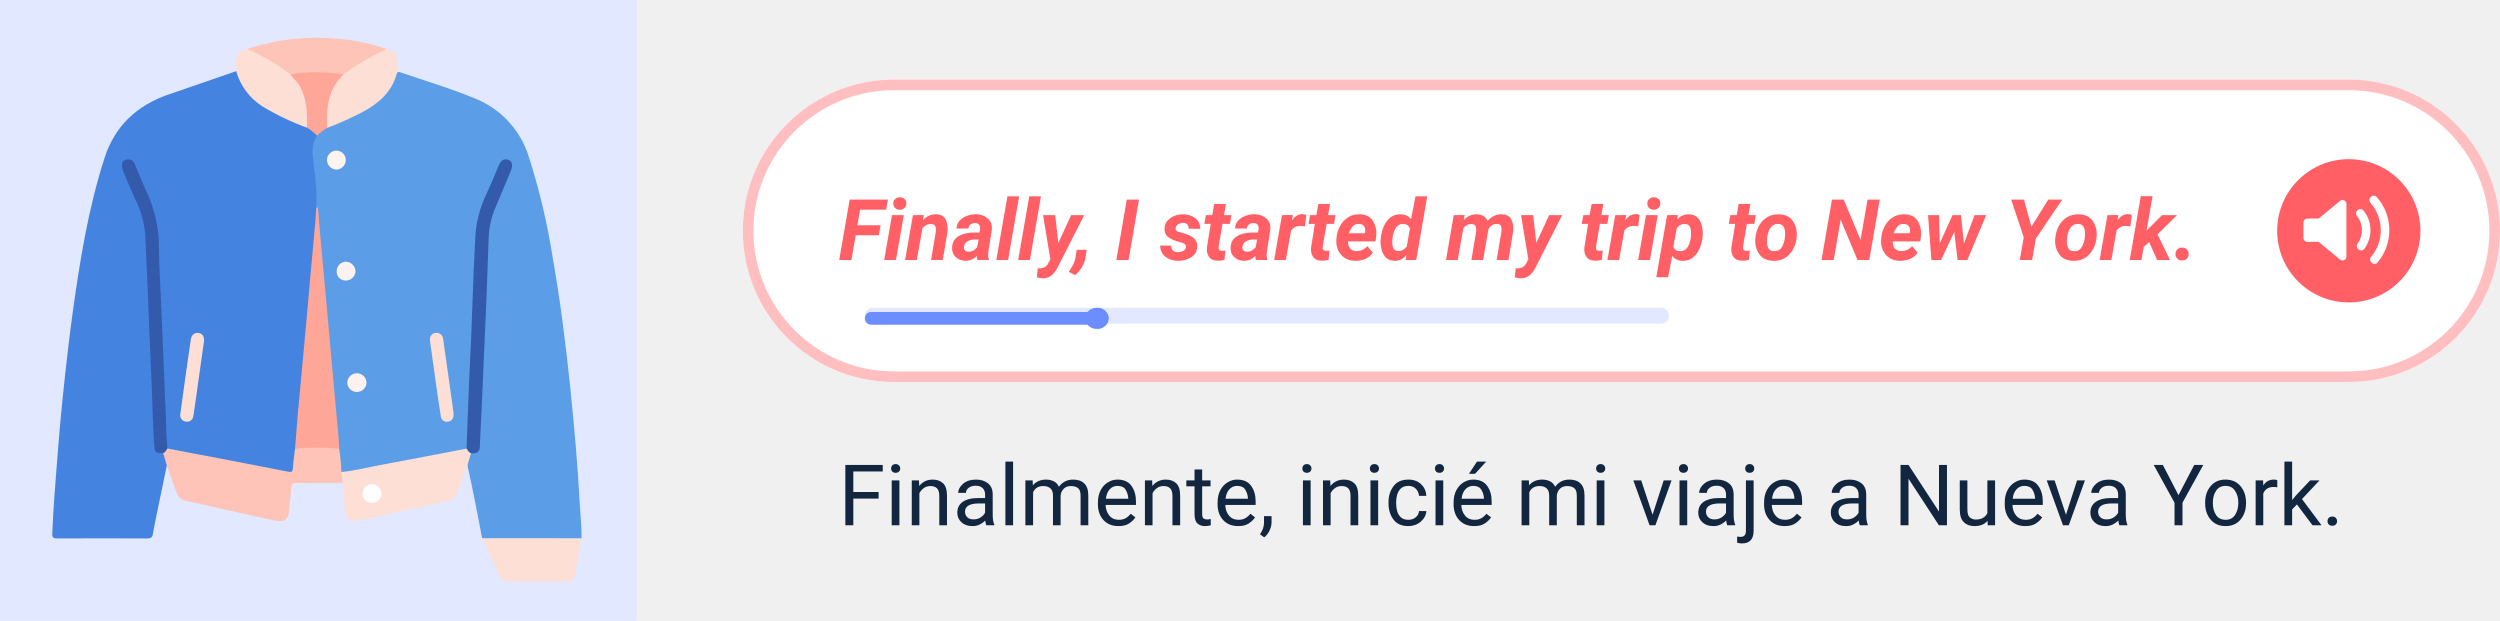
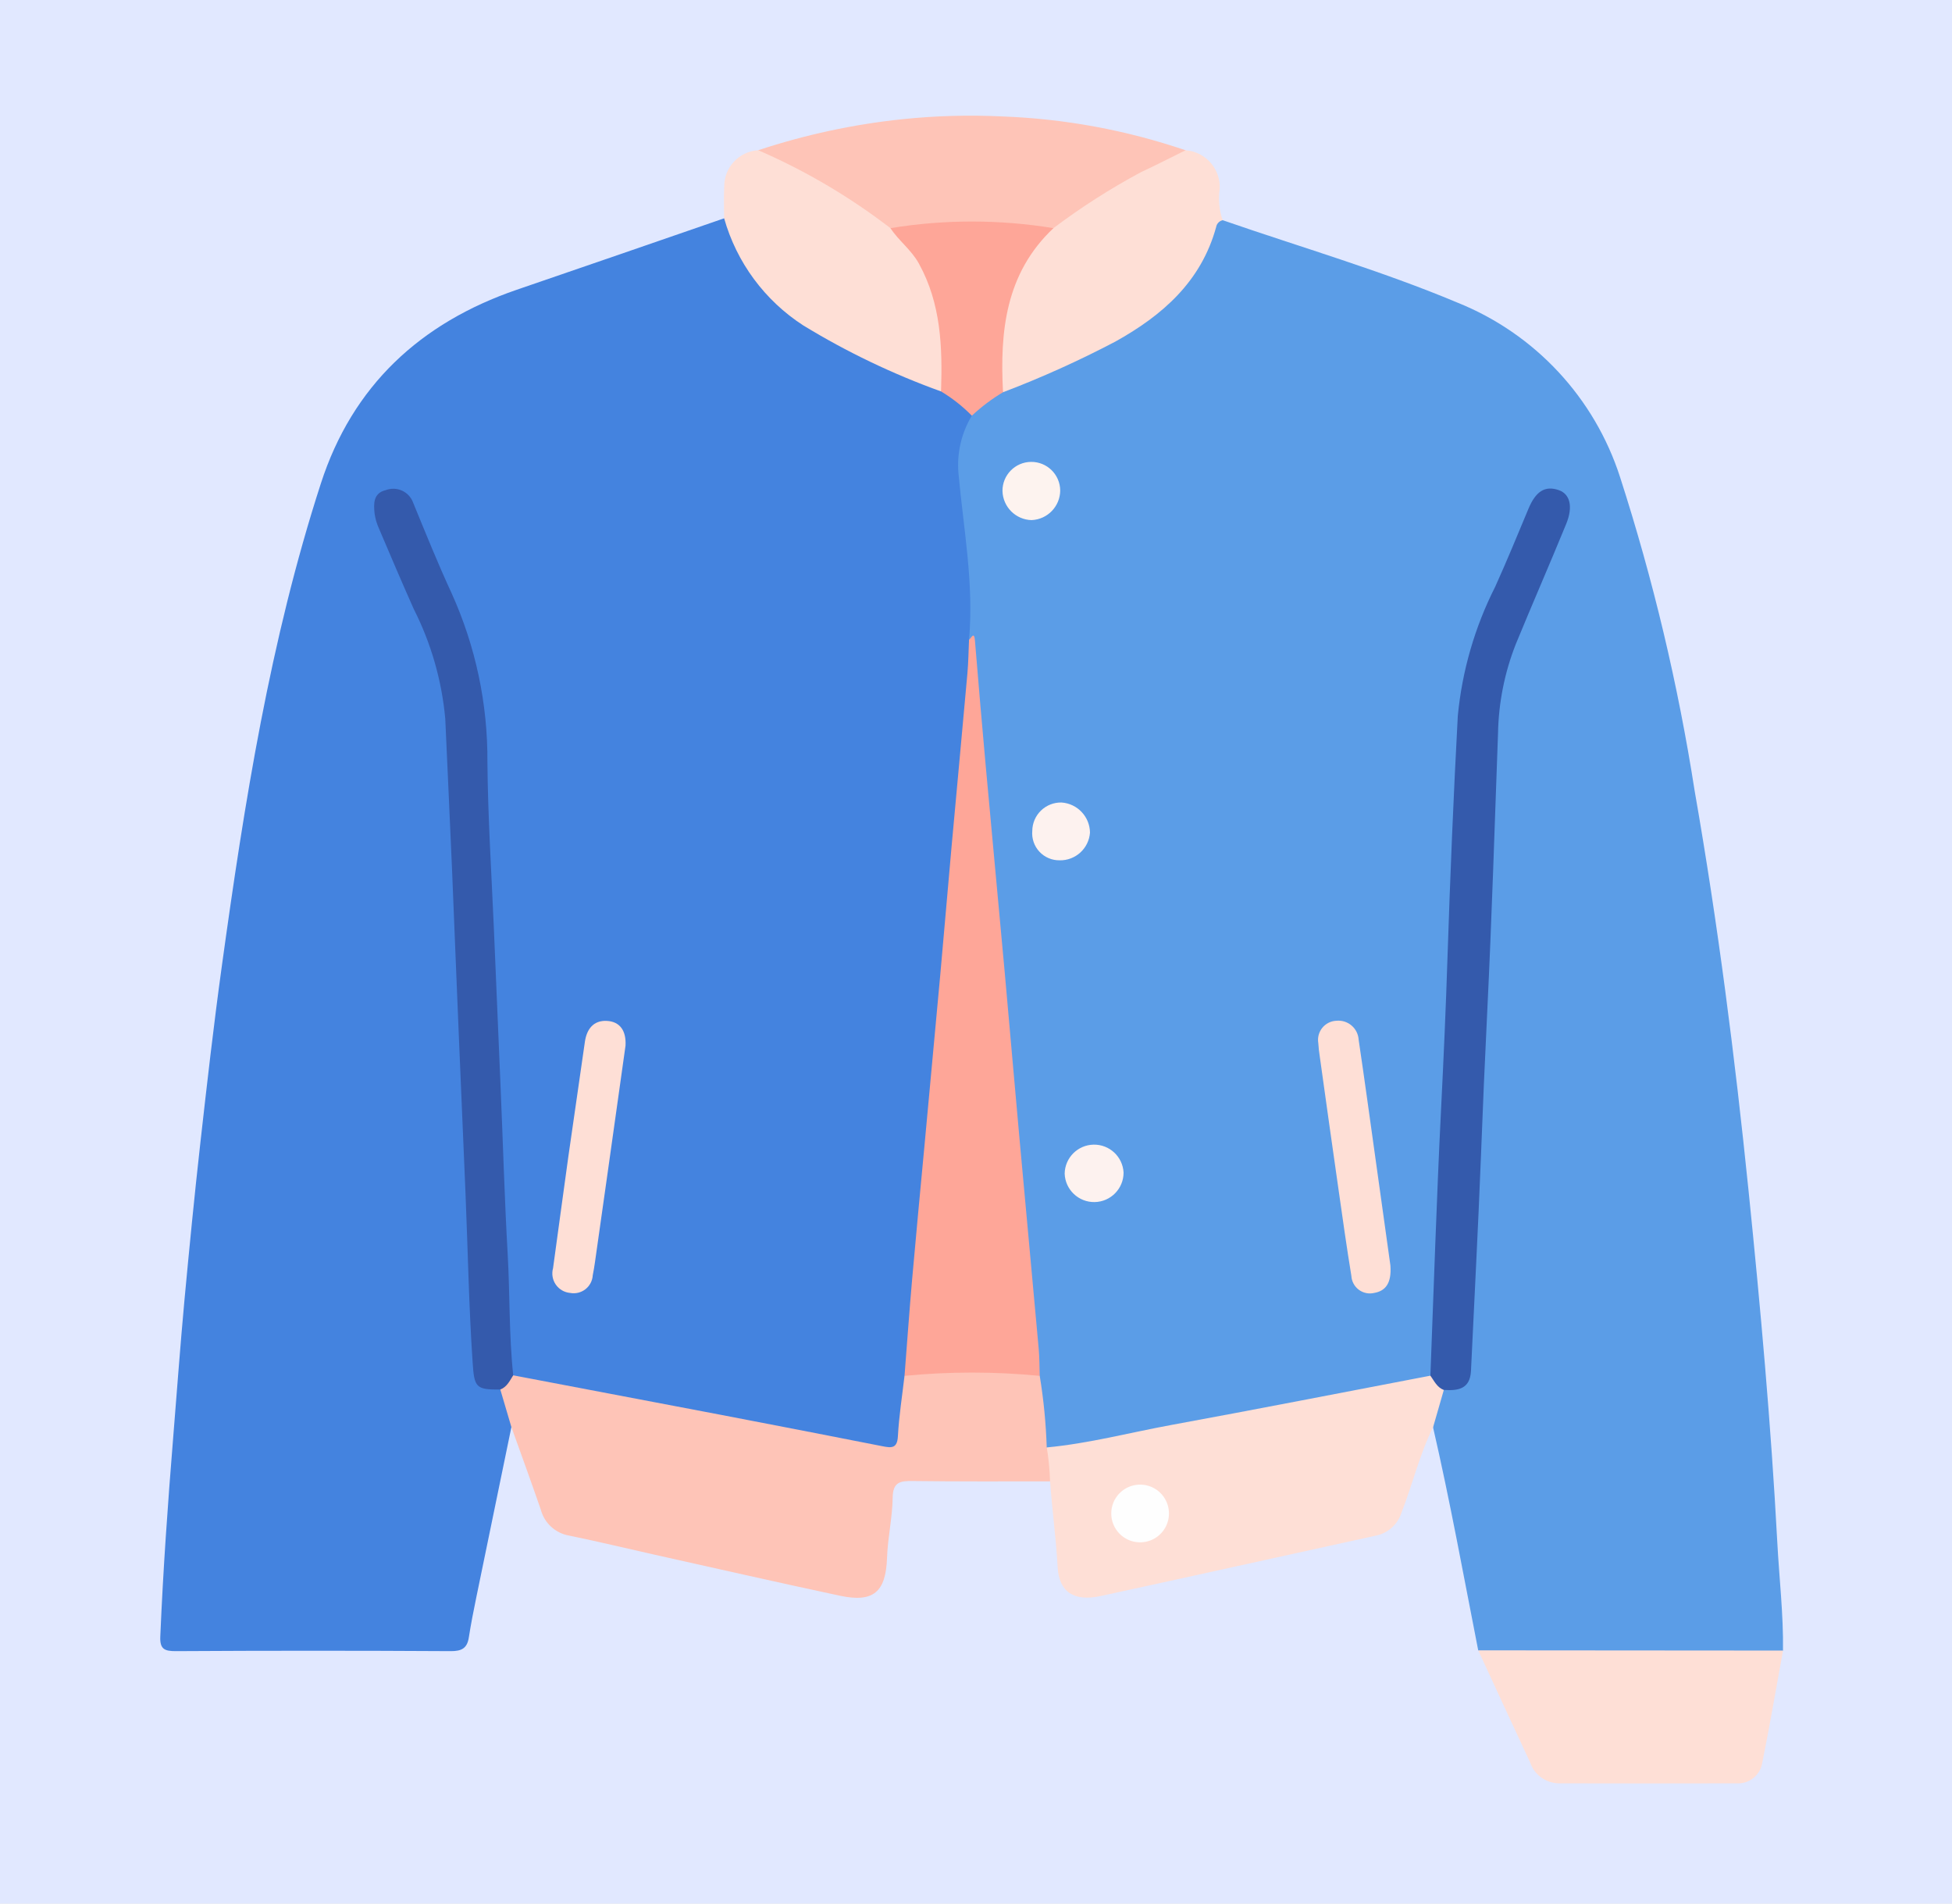
- <svg xmlns="http://www.w3.org/2000/svg" width="471.188" height="117" viewBox="0 0 471.188 117">
+ <svg xmlns="http://www.w3.org/2000/svg" width="120" height="117" viewBox="0 0 120 117">
  <defs>
    <clipPath id="clip-path">
      <rect id="Rectángulo_38036" data-name="Rectángulo 38036" width="99.764" height="102.503" fill="none" />
    </clipPath>
  </defs>
-   <g id="_24" data-name="24" transform="translate(-805 -1955)">
-     <g id="Grupo_170210" data-name="Grupo 170210" transform="translate(464.5 1070.993)">
-       <g id="Rectángulo_36150" data-name="Rectángulo 36150" transform="translate(480.5 899.007)" fill="#fff" stroke="#ffbfc1" stroke-width="2">
-         <rect width="331.188" height="57" rx="28.5" stroke="none" />
-         <rect x="1" y="1" width="329.188" height="55" rx="27.5" fill="none" />
+   <g id="_24" data-name="24" transform="translate(-352 -4319)">
+     <g id="Grupo_158812" data-name="Grupo 158812" transform="translate(352 4319)">
+       <g id="Grupo_158146" data-name="Grupo 158146">
+         <rect id="Rectángulo_36141" data-name="Rectángulo 36141" width="120" height="117" fill="#e1e8ff" />
      </g>
-       <text id="Finally_I_started_my_trip_to_New_York._" data-name="Finally, I started my trip to New York. " transform="translate(498.5 916.007)" fill="#ff5f65" font-size="16" font-family="Roboto-BoldItalic, Roboto" font-weight="700" font-style="italic">
-         <tspan x="0" y="17">Finally, I started my trip to New York. </tspan>
-       </text>
-       <g id="Grupo_157128" data-name="Grupo 157128" transform="translate(769.688 914.006)">
-         <circle id="Elipse_4711" data-name="Elipse 4711" cx="13.5" cy="13.5" r="13.5" fill="#ff5f65" />
-         <g id="herramienta-de-audio-con-altavoz" transform="translate(4.954 6.879)">
-           <path id="Trazado_115694" data-name="Trazado 115694" d="M8.1,21.043a.735.735,0,0,1-1.2.566l-4.02-3.331H.735A.735.735,0,0,1,0,17.543V14.614a.735.735,0,0,1,.735-.735H2.876L6.9,10.547a.736.736,0,0,1,1.2.566v9.93Zm2.826-1.149-.053,0a.734.734,0,0,1-.52-.215l-.1-.1a.735.735,0,0,1-.071-.958,4.275,4.275,0,0,0-.113-5.239.735.735,0,0,1,.051-.983l.1-.1a.719.719,0,0,1,.557-.214.736.736,0,0,1,.533.269,5.889,5.889,0,0,1,.153,7.243A.736.736,0,0,1,10.926,19.894Zm3.04,2.272a.736.736,0,0,1-.531.26H13.4a.735.735,0,0,1-.52-.215l-.1-.1a.735.735,0,0,1-.043-.993,7.836,7.836,0,0,0-.13-10.238.735.735,0,0,1,.03-1.006l.1-.1a.716.716,0,0,1,.542-.216.735.735,0,0,1,.528.247,9.441,9.441,0,0,1,.155,12.355Z" transform="translate(0 -9.565)" fill="#fff" />
-         </g>
-       </g>
-       <g id="Grupo_157129" data-name="Grupo 157129" transform="translate(503.5 942.007)">
-         <rect id="Rectángulo_34151" data-name="Rectángulo 34151" width="151.578" height="3" rx="1.5" fill="#e1e8ff" />
-         <path id="Unión_4" data-name="Unión 4" d="M41.941,3.2H1.2A1.2,1.2,0,0,1,1.2.8H41.941a2.357,2.357,0,0,1,1.8-.8A2.139,2.139,0,0,1,46,2a2.139,2.139,0,0,1-2.255,2A2.357,2.357,0,0,1,41.941,3.2Z" transform="translate(0 0)" fill="#6b8dff" />
-       </g>
-       <text id="Finalmente_inicié_mi_viaje_a_Nueva_York." data-name="Finalmente, inicié mi viaje a Nueva York." transform="translate(498.5 968.007)" fill="#12263f" font-size="16" font-family="Roboto-Regular, Roboto">
-         <tspan x="0" y="15">Finalmente, inicié mi viaje a Nueva York.</tspan>
-       </text>
-     </g>
-     <g id="Grupo_158816" data-name="Grupo 158816" transform="translate(453 -2364)">
-       <g id="Grupo_158812" data-name="Grupo 158812" transform="translate(352 4319)">
-         <g id="Grupo_158146" data-name="Grupo 158146">
-           <rect id="Rectángulo_36141" data-name="Rectángulo 36141" width="120" height="117" fill="#e1e8ff" />
-         </g>
-         <g id="Grupo_158811" data-name="Grupo 158811" transform="translate(9.849 7.113)">
-           <g id="Grupo_158810" data-name="Grupo 158810" clip-path="url(#clip-path)">
-             <path id="Trazado_134908" data-name="Trazado 134908" d="M21.589,85.8q-1.08,5.234-2.158,10.469c-.167.813-.329,1.628-.457,2.449-.1.666-.426.857-1.114.853q-8.452-.05-16.9,0c-.688,0-.988-.115-.955-.895.172-4.1.464-8.182.795-12.266.227-2.8.431-5.605.689-8.4.3-3.211.613-6.421.973-9.626.41-3.65.825-7.3,1.329-10.939,1.384-10.014,2.961-20,6.087-29.647,1.942-6,6.11-9.865,12.038-11.9q6.382-2.187,12.756-4.393c.361-.079.4.224.46.432,1.052,3.494,3.629,5.585,6.683,7.209,2.026,1.078,4.184,1.875,6.272,2.824.8.466,1.691.845,1.953,1.876a7.977,7.977,0,0,0-.5,4.377c.289,2.27.354,4.569.64,6.843a15.346,15.346,0,0,1-.185,2.381c-.009,2.993-.43,5.955-.691,8.926q-.46,5.238-.934,10.475-.566,6.274-1.128,12.55c-.4,4.391-.781,8.783-1.211,13.17-.119,1.066-.163,2.142-.279,3.208-.158,1.45-.478,1.659-1.9,1.389-3.135-.594-6.267-1.2-9.4-1.8-3.781-.723-7.558-1.471-11.341-2.183a2.845,2.845,0,0,1-1.456-.5,6.219,6.219,0,0,1-.392-2.552c0-2.33-.182-4.65-.277-6.973-.175-4.3-.274-8.6-.57-12.9-.121-1.766-.133-3.54-.19-5.307-.132-4.06-.383-8.114-.489-12.175a17.94,17.94,0,0,0-1.555-6.767c-.907-2.069-1.8-4.143-2.663-6.232a3.223,3.223,0,0,0-.438-.826.914.914,0,0,0-1.12-.3c-.395.151-.425.518-.411.874a3.955,3.955,0,0,0,.405,1.393c.86,2.014,1.736,4.02,2.572,6.044a19.985,19.985,0,0,1,1.379,6.9c.175,4.125.245,8.255.555,12.375.136,1.8.111,3.608.181,5.411.094,2.392.2,4.788.305,7.18.19,4.3.237,8.6.568,12.9a1.511,1.511,0,0,0,1.3,1.607,2.621,2.621,0,0,1,.789,2.467" transform="translate(0 -5.201)" fill="#4483df" />
-             <path id="Trazado_134909" data-name="Trazado 134909" d="M90.312,37.5c.308-3.431-.338-6.8-.648-10.2a5.894,5.894,0,0,1,.821-3.569c.294-.934,1.179-1.207,1.88-1.688A72.777,72.777,0,0,0,99.07,19c2.782-1.511,5.1-3.449,6.09-6.612.107-.34.194-.787.746-.668,4.82,1.671,9.731,3.092,14.438,5.068a17.26,17.26,0,0,1,9.99,10.723,126.133,126.133,0,0,1,4.591,19.318c1.425,8.139,2.47,16.333,3.309,24.549.733,7.185,1.382,14.38,1.766,21.6.118,2.219.381,4.431.35,6.658a1.748,1.748,0,0,1-1.365.363q-8,.012-16.006,0a1.83,1.83,0,0,1-1.365-.379c-.9-4.58-1.73-9.173-2.779-13.721a2.492,2.492,0,0,1,.741-2.457c.944-.182,1.248-.774,1.308-1.706.2-3.086.23-6.179.414-9.263.243-4.091.25-8.193.567-12.28.134-1.731.129-3.473.182-5.205.077-2.534.274-5.064.3-7.6.018-1.836.141-3.678.282-5.512.211-2.763,1.4-5.219,2.467-7.713.518-1.216,1.075-2.416,1.541-3.651.226-.6.539-1.309-.219-1.768-.544-.329-1.092.073-1.5,1.052-.894,2.152-1.825,4.288-2.744,6.429a21.283,21.283,0,0,0-1.55,7.614c-.18,4.2-.262,8.4-.563,12.593-.127,1.767-.131,3.543-.187,5.31-.08,2.534-.189,5.071-.308,7.6-.193,4.127-.209,8.263-.581,12.382a2.216,2.216,0,0,1-.215,1.009,2.48,2.48,0,0,1-1.435.533c-6.9,1.376-13.825,2.637-20.726,4.02a1.827,1.827,0,0,1-1.6-.12c-.53-1.425-.34-2.952-.623-4.413-.43-5.289-.952-10.57-1.429-15.854-.453-5.01-.879-10.022-1.334-15.031-.314-3.454-.6-6.911-.957-10.362-.1-1-.089-2.008-.177-3.01-.029-.337.093-.7-.178-.994" transform="translate(-40.589 -5.299)" fill="#5b9de7" />
-             <path id="Trazado_134910" data-name="Trazado 134910" d="M71.37,141.086a33.5,33.5,0,0,1,.43,4.4,1.73,1.73,0,0,1,.2,2.086c-2.814,0-5.628.015-8.441-.022-.764-.01-1.215.057-1.229,1.016-.018,1.236-.305,2.467-.347,3.7-.071,2.092-.824,2.776-2.891,2.335-3.811-.813-7.611-1.679-11.414-2.526-1.749-.39-3.492-.815-5.248-1.173a2.179,2.179,0,0,1-1.731-1.591c-.589-1.7-1.2-3.387-1.81-5.08q-.341-1.155-.682-2.31c.133-.408.308-.779.791-.868q6.371,1.211,12.742,2.423,4.993.956,9.982,1.939c.544.107.889.132.929-.619.066-1.241.264-2.474.406-3.711.486-.434,1.111-.321,1.678-.4a22.091,22.091,0,0,1,5.98.111,1.192,1.192,0,0,1,.653.284" transform="translate(-17.301 -63.636)" fill="#fec4b7" />
-             <path id="Trazado_134911" data-name="Trazado 134911" d="M99.8,148.016a15.777,15.777,0,0,0-.2-2.086c2.593-.243,5.11-.914,7.663-1.382,5.314-.975,10.617-2.015,15.924-3.029.528.055.692.45.821.878q-.329,1.141-.658,2.283c-.836,1.68-1.261,3.512-1.942,5.251a2.087,2.087,0,0,1-1.614,1.428c-5.632,1.23-11.258,2.487-16.892,3.707-1.613.349-2.554-.238-2.636-1.785-.095-1.763-.34-3.506-.462-5.263" transform="translate(-45.097 -64.081)" fill="#fedfd6" />
-             <path id="Trazado_134912" data-name="Trazado 134912" d="M148.076,172.371l18.736.014c-.421,2.305-.812,4.616-1.278,6.912a1.507,1.507,0,0,1-1.587,1.25q-5.473.014-10.946,0a1.9,1.9,0,0,1-1.736-1.288c-1.07-2.293-2.127-4.591-3.189-6.887" transform="translate(-67.05 -78.051)" fill="#fedfd6" />
-             <path id="Trazado_134913" data-name="Trazado 134913" d="M67.183,2.12A42.107,42.107,0,0,1,76.067.211,40.341,40.341,0,0,1,82.19.044,39.394,39.394,0,0,1,93.45,2.123c.04.44-.35.467-.6.581a30.823,30.823,0,0,0-6.637,3.962,1.93,1.93,0,0,1-1.127.472,38.364,38.364,0,0,0-9.508,0,1.773,1.773,0,0,1-1.048-.4,29.456,29.456,0,0,0-6.836-4.081c-.23-.094-.565-.151-.51-.541" transform="translate(-30.418 0)" fill="#fec4b7" />
-             <path id="Trazado_134914" data-name="Trazado 134914" d="M97.466,8.667a41.607,41.607,0,0,1,5.373-3.437c.926-.429,1.833-.9,2.749-1.35a2.265,2.265,0,0,1,2.1,2.364,4.1,4.1,0,0,0,.181,1.936.517.517,0,0,0-.4.417c-.919,3.355-3.305,5.435-6.2,7.044a62.888,62.888,0,0,1-6.9,3.111c-.616-.95-.327-2.01-.282-3.008a10.957,10.957,0,0,1,1.452-5.126,4.573,4.573,0,0,1,1.928-1.95" transform="translate(-42.555 -1.757)" fill="#fedfd6" />
-             <path id="Trazado_134915" data-name="Trazado 134915" d="M65.445,3.875a38.423,38.423,0,0,1,8.126,4.79c1.738.889,2.356,2.576,2.9,4.251a13.756,13.756,0,0,1,.509,4.933,1.024,1.024,0,0,1-.3.85,46.435,46.435,0,0,1-8.469-4.057,11.6,11.6,0,0,1-4.866-6.59c0-.65-.027-1.3.008-1.95a2.228,2.228,0,0,1,2.089-2.228" transform="translate(-28.68 -1.755)" fill="#fedfd6" />
-             <path id="Trazado_134916" data-name="Trazado 134916" d="M91.933,103.887a42.827,42.827,0,0,0-8.312,0c.154-1.968.293-3.938.465-5.9.239-2.727.5-5.452.755-8.178q.488-5.278.976-10.555c.238-2.624.457-5.249.694-7.872.322-3.555.658-7.107.975-10.662.062-.691.069-1.387.1-2.081.138-.082.315-.559.365.062q.308,3.785.65,7.568c.385,4.248.787,8.5,1.173,12.743.31,3.42.6,6.842.912,10.261.391,4.317.795,8.634,1.184,12.951.05.552.043,1.109.062,1.664" transform="translate(-37.864 -26.437)" fill="#fea698" />
-             <path id="Trazado_134917" data-name="Trazado 134917" d="M32.579,96.414c-.213.336-.381.712-.791.869-1.5.016-1.6-.129-1.7-1.655-.234-3.46-.294-6.926-.438-10.388q-.2-4.882-.414-9.763c-.147-3.428-.276-6.856-.42-10.284-.128-3.045-.279-6.09-.411-9.136a18.646,18.646,0,0,0-1.939-6.749c-.735-1.646-1.44-3.306-2.146-4.965a3.224,3.224,0,0,1-.259-.9c-.067-.6-.083-1.255.676-1.435a1.3,1.3,0,0,1,1.7.784c.763,1.86,1.515,3.727,2.359,5.551a24.739,24.739,0,0,1,2.2,10.373c.031,3.39.247,6.786.395,10.179.142,3.254.271,6.509.413,9.762.15,3.428.241,6.86.437,10.283.142,2.489.078,4.987.341,7.469" transform="translate(-10.881 -18.993)" fill="#345aac" />
-             <path id="Trazado_134918" data-name="Trazado 134918" d="M85.151,22.327c.086-2.714.005-5.383-1.365-7.863-.467-.846-1.236-1.393-1.746-2.172a31,31,0,0,1,10.02,0c-2.943,2.774-3.3,6.342-3.1,10.084a11.283,11.283,0,0,0-1.916,1.442,9.5,9.5,0,0,0-1.894-1.491" transform="translate(-37.148 -5.382)" fill="#fea698" />
-             <path id="Trazado_134919" data-name="Trazado 134919" d="M48.573,103.193c-.363,2.584-.739,5.261-1.117,7.938q-.378,2.677-.759,5.353c-.039.274-.083.548-.138.82a1.175,1.175,0,0,1-1.394,1.085,1.2,1.2,0,0,1-1.047-1.52c.32-2.3.622-4.6.946-6.9.329-2.334.681-4.664,1.009-7,.112-.8.535-1.338,1.343-1.3s1.21.6,1.157,1.524" transform="translate(-19.968 -46.036)" fill="#fedfd6" />
-             <path id="Trazado_134920" data-name="Trazado 134920" d="M143.521,97.277c-.415-.16-.585-.549-.82-.878.212-5.442.381-10.887.654-16.327.158-3.153.3-6.3.4-9.46.163-4.922.365-9.844.631-14.762a22.264,22.264,0,0,1,2.3-7.941c.715-1.58,1.374-3.186,2.042-4.787.451-1.08,1.022-1.444,1.871-1.147.68.238.888,1.008.451,2.075-1.012,2.473-2.085,4.92-3.1,7.391a15.726,15.726,0,0,0-1.091,5.471c-.207,5.686-.383,11.374-.661,17.058q-.222,4.521-.393,9.042c-.171,4.365-.405,8.729-.609,13.093-.053,1.127-.806,1.232-1.68,1.171" transform="translate(-64.616 -18.962)" fill="#345aac" />
-             <path id="Trazado_134921" data-name="Trazado 134921" d="M134.539,116.7c.08,1.076-.3,1.558-.99,1.678a1.141,1.141,0,0,1-1.41-1.048c-.287-1.743-.531-3.494-.781-5.243q-.589-4.116-1.161-8.235a8.228,8.228,0,0,1-.091-.826,1.176,1.176,0,0,1,1.113-1.375,1.246,1.246,0,0,1,1.367,1.166c.373,2.5.712,5.008,1.064,7.514.312,2.231.624,4.462.89,6.369" transform="translate(-58.912 -46.026)" fill="#fedfd6" />
-             <path id="Trazado_134922" data-name="Trazado 134922" d="M96.421,42.477a1.836,1.836,0,0,1-1.794-1.788,1.774,1.774,0,0,1,3.549-.032,1.836,1.836,0,0,1-1.754,1.819" transform="translate(-42.848 -17.623)" fill="#fdf3ef" />
-             <path id="Trazado_134923" data-name="Trazado 134923" d="M105.234,117.273a1.811,1.811,0,0,1-3.621.066,1.812,1.812,0,0,1,3.621-.066" transform="translate(-46.011 -52.321)" fill="#fdf2ef" />
-             <path id="Trazado_134924" data-name="Trazado 134924" d="M99.662,80.693a1.661,1.661,0,0,1-1.688-1.812,1.758,1.758,0,0,1,1.8-1.74,1.876,1.876,0,0,1,1.747,1.853,1.835,1.835,0,0,1-1.864,1.7" transform="translate(-44.363 -34.93)" fill="#fdf2ef" />
-             <path id="Trazado_134925" data-name="Trazado 134925" d="M108.566,157.306a1.774,1.774,0,0,1-.02-3.546,1.774,1.774,0,1,1,.02,3.546" transform="translate(-48.375 -69.624)" fill="#fefefe" />
-           </g>
+       <g id="Grupo_158811" data-name="Grupo 158811" transform="translate(9.849 7.113)">
+         <g id="Grupo_158810" data-name="Grupo 158810" clip-path="url(#clip-path)">
+           <path id="Trazado_134908" data-name="Trazado 134908" d="M21.589,85.8q-1.08,5.234-2.158,10.469c-.167.813-.329,1.628-.457,2.449-.1.666-.426.857-1.114.853q-8.452-.05-16.9,0c-.688,0-.988-.115-.955-.895.172-4.1.464-8.182.795-12.266.227-2.8.431-5.605.689-8.4.3-3.211.613-6.421.973-9.626.41-3.65.825-7.3,1.329-10.939,1.384-10.014,2.961-20,6.087-29.647,1.942-6,6.11-9.865,12.038-11.9q6.382-2.187,12.756-4.393c.361-.079.4.224.46.432,1.052,3.494,3.629,5.585,6.683,7.209,2.026,1.078,4.184,1.875,6.272,2.824.8.466,1.691.845,1.953,1.876a7.977,7.977,0,0,0-.5,4.377c.289,2.27.354,4.569.64,6.843a15.346,15.346,0,0,1-.185,2.381c-.009,2.993-.43,5.955-.691,8.926q-.46,5.238-.934,10.475-.566,6.274-1.128,12.55c-.4,4.391-.781,8.783-1.211,13.17-.119,1.066-.163,2.142-.279,3.208-.158,1.45-.478,1.659-1.9,1.389-3.135-.594-6.267-1.2-9.4-1.8-3.781-.723-7.558-1.471-11.341-2.183a2.845,2.845,0,0,1-1.456-.5,6.219,6.219,0,0,1-.392-2.552c0-2.33-.182-4.65-.277-6.973-.175-4.3-.274-8.6-.57-12.9-.121-1.766-.133-3.54-.19-5.307-.132-4.06-.383-8.114-.489-12.175a17.94,17.94,0,0,0-1.555-6.767c-.907-2.069-1.8-4.143-2.663-6.232a3.223,3.223,0,0,0-.438-.826.914.914,0,0,0-1.12-.3c-.395.151-.425.518-.411.874a3.955,3.955,0,0,0,.405,1.393c.86,2.014,1.736,4.02,2.572,6.044a19.985,19.985,0,0,1,1.379,6.9c.175,4.125.245,8.255.555,12.375.136,1.8.111,3.608.181,5.411.094,2.392.2,4.788.305,7.18.19,4.3.237,8.6.568,12.9a1.511,1.511,0,0,0,1.3,1.607,2.621,2.621,0,0,1,.789,2.467" transform="translate(0 -5.201)" fill="#4483df" />
+           <path id="Trazado_134909" data-name="Trazado 134909" d="M90.312,37.5c.308-3.431-.338-6.8-.648-10.2a5.894,5.894,0,0,1,.821-3.569c.294-.934,1.179-1.207,1.88-1.688A72.777,72.777,0,0,0,99.07,19c2.782-1.511,5.1-3.449,6.09-6.612.107-.34.194-.787.746-.668,4.82,1.671,9.731,3.092,14.438,5.068a17.26,17.26,0,0,1,9.99,10.723,126.133,126.133,0,0,1,4.591,19.318c1.425,8.139,2.47,16.333,3.309,24.549.733,7.185,1.382,14.38,1.766,21.6.118,2.219.381,4.431.35,6.658a1.748,1.748,0,0,1-1.365.363q-8,.012-16.006,0a1.83,1.83,0,0,1-1.365-.379c-.9-4.58-1.73-9.173-2.779-13.721a2.492,2.492,0,0,1,.741-2.457c.944-.182,1.248-.774,1.308-1.706.2-3.086.23-6.179.414-9.263.243-4.091.25-8.193.567-12.28.134-1.731.129-3.473.182-5.205.077-2.534.274-5.064.3-7.6.018-1.836.141-3.678.282-5.512.211-2.763,1.4-5.219,2.467-7.713.518-1.216,1.075-2.416,1.541-3.651.226-.6.539-1.309-.219-1.768-.544-.329-1.092.073-1.5,1.052-.894,2.152-1.825,4.288-2.744,6.429a21.283,21.283,0,0,0-1.55,7.614c-.18,4.2-.262,8.4-.563,12.593-.127,1.767-.131,3.543-.187,5.31-.08,2.534-.189,5.071-.308,7.6-.193,4.127-.209,8.263-.581,12.382a2.216,2.216,0,0,1-.215,1.009,2.48,2.48,0,0,1-1.435.533c-6.9,1.376-13.825,2.637-20.726,4.02a1.827,1.827,0,0,1-1.6-.12c-.53-1.425-.34-2.952-.623-4.413-.43-5.289-.952-10.57-1.429-15.854-.453-5.01-.879-10.022-1.334-15.031-.314-3.454-.6-6.911-.957-10.362-.1-1-.089-2.008-.177-3.01-.029-.337.093-.7-.178-.994" transform="translate(-40.589 -5.299)" fill="#5b9de7" />
+           <path id="Trazado_134910" data-name="Trazado 134910" d="M71.37,141.086a33.5,33.5,0,0,1,.43,4.4,1.73,1.73,0,0,1,.2,2.086c-2.814,0-5.628.015-8.441-.022-.764-.01-1.215.057-1.229,1.016-.018,1.236-.305,2.467-.347,3.7-.071,2.092-.824,2.776-2.891,2.335-3.811-.813-7.611-1.679-11.414-2.526-1.749-.39-3.492-.815-5.248-1.173a2.179,2.179,0,0,1-1.731-1.591c-.589-1.7-1.2-3.387-1.81-5.08q-.341-1.155-.682-2.31c.133-.408.308-.779.791-.868q6.371,1.211,12.742,2.423,4.993.956,9.982,1.939c.544.107.889.132.929-.619.066-1.241.264-2.474.406-3.711.486-.434,1.111-.321,1.678-.4a22.091,22.091,0,0,1,5.98.111,1.192,1.192,0,0,1,.653.284" transform="translate(-17.301 -63.636)" fill="#fec4b7" />
+           <path id="Trazado_134911" data-name="Trazado 134911" d="M99.8,148.016a15.777,15.777,0,0,0-.2-2.086c2.593-.243,5.11-.914,7.663-1.382,5.314-.975,10.617-2.015,15.924-3.029.528.055.692.45.821.878q-.329,1.141-.658,2.283c-.836,1.68-1.261,3.512-1.942,5.251a2.087,2.087,0,0,1-1.614,1.428c-5.632,1.23-11.258,2.487-16.892,3.707-1.613.349-2.554-.238-2.636-1.785-.095-1.763-.34-3.506-.462-5.263" transform="translate(-45.097 -64.081)" fill="#fedfd6" />
+           <path id="Trazado_134912" data-name="Trazado 134912" d="M148.076,172.371l18.736.014c-.421,2.305-.812,4.616-1.278,6.912a1.507,1.507,0,0,1-1.587,1.25q-5.473.014-10.946,0a1.9,1.9,0,0,1-1.736-1.288c-1.07-2.293-2.127-4.591-3.189-6.887" transform="translate(-67.05 -78.051)" fill="#fedfd6" />
+           <path id="Trazado_134913" data-name="Trazado 134913" d="M67.183,2.12A42.107,42.107,0,0,1,76.067.211,40.341,40.341,0,0,1,82.19.044,39.394,39.394,0,0,1,93.45,2.123c.04.44-.35.467-.6.581a30.823,30.823,0,0,0-6.637,3.962,1.93,1.93,0,0,1-1.127.472,38.364,38.364,0,0,0-9.508,0,1.773,1.773,0,0,1-1.048-.4,29.456,29.456,0,0,0-6.836-4.081c-.23-.094-.565-.151-.51-.541" transform="translate(-30.418 0)" fill="#fec4b7" />
+           <path id="Trazado_134914" data-name="Trazado 134914" d="M97.466,8.667a41.607,41.607,0,0,1,5.373-3.437c.926-.429,1.833-.9,2.749-1.35a2.265,2.265,0,0,1,2.1,2.364,4.1,4.1,0,0,0,.181,1.936.517.517,0,0,0-.4.417c-.919,3.355-3.305,5.435-6.2,7.044a62.888,62.888,0,0,1-6.9,3.111c-.616-.95-.327-2.01-.282-3.008a10.957,10.957,0,0,1,1.452-5.126,4.573,4.573,0,0,1,1.928-1.95" transform="translate(-42.555 -1.757)" fill="#fedfd6" />
+           <path id="Trazado_134915" data-name="Trazado 134915" d="M65.445,3.875a38.423,38.423,0,0,1,8.126,4.79c1.738.889,2.356,2.576,2.9,4.251a13.756,13.756,0,0,1,.509,4.933,1.024,1.024,0,0,1-.3.85,46.435,46.435,0,0,1-8.469-4.057,11.6,11.6,0,0,1-4.866-6.59c0-.65-.027-1.3.008-1.95a2.228,2.228,0,0,1,2.089-2.228" transform="translate(-28.68 -1.755)" fill="#fedfd6" />
+           <path id="Trazado_134916" data-name="Trazado 134916" d="M91.933,103.887a42.827,42.827,0,0,0-8.312,0c.154-1.968.293-3.938.465-5.9.239-2.727.5-5.452.755-8.178q.488-5.278.976-10.555c.238-2.624.457-5.249.694-7.872.322-3.555.658-7.107.975-10.662.062-.691.069-1.387.1-2.081.138-.082.315-.559.365.062q.308,3.785.65,7.568c.385,4.248.787,8.5,1.173,12.743.31,3.42.6,6.842.912,10.261.391,4.317.795,8.634,1.184,12.951.05.552.043,1.109.062,1.664" transform="translate(-37.864 -26.437)" fill="#fea698" />
+           <path id="Trazado_134917" data-name="Trazado 134917" d="M32.579,96.414c-.213.336-.381.712-.791.869-1.5.016-1.6-.129-1.7-1.655-.234-3.46-.294-6.926-.438-10.388q-.2-4.882-.414-9.763c-.147-3.428-.276-6.856-.42-10.284-.128-3.045-.279-6.09-.411-9.136a18.646,18.646,0,0,0-1.939-6.749c-.735-1.646-1.44-3.306-2.146-4.965a3.224,3.224,0,0,1-.259-.9c-.067-.6-.083-1.255.676-1.435a1.3,1.3,0,0,1,1.7.784c.763,1.86,1.515,3.727,2.359,5.551a24.739,24.739,0,0,1,2.2,10.373c.031,3.39.247,6.786.395,10.179.142,3.254.271,6.509.413,9.762.15,3.428.241,6.86.437,10.283.142,2.489.078,4.987.341,7.469" transform="translate(-10.881 -18.993)" fill="#345aac" />
+           <path id="Trazado_134918" data-name="Trazado 134918" d="M85.151,22.327c.086-2.714.005-5.383-1.365-7.863-.467-.846-1.236-1.393-1.746-2.172a31,31,0,0,1,10.02,0c-2.943,2.774-3.3,6.342-3.1,10.084a11.283,11.283,0,0,0-1.916,1.442,9.5,9.5,0,0,0-1.894-1.491" transform="translate(-37.148 -5.382)" fill="#fea698" />
+           <path id="Trazado_134919" data-name="Trazado 134919" d="M48.573,103.193c-.363,2.584-.739,5.261-1.117,7.938q-.378,2.677-.759,5.353c-.039.274-.083.548-.138.82a1.175,1.175,0,0,1-1.394,1.085,1.2,1.2,0,0,1-1.047-1.52c.32-2.3.622-4.6.946-6.9.329-2.334.681-4.664,1.009-7,.112-.8.535-1.338,1.343-1.3s1.21.6,1.157,1.524" transform="translate(-19.968 -46.036)" fill="#fedfd6" />
+           <path id="Trazado_134920" data-name="Trazado 134920" d="M143.521,97.277c-.415-.16-.585-.549-.82-.878.212-5.442.381-10.887.654-16.327.158-3.153.3-6.3.4-9.46.163-4.922.365-9.844.631-14.762a22.264,22.264,0,0,1,2.3-7.941c.715-1.58,1.374-3.186,2.042-4.787.451-1.08,1.022-1.444,1.871-1.147.68.238.888,1.008.451,2.075-1.012,2.473-2.085,4.92-3.1,7.391a15.726,15.726,0,0,0-1.091,5.471c-.207,5.686-.383,11.374-.661,17.058q-.222,4.521-.393,9.042c-.171,4.365-.405,8.729-.609,13.093-.053,1.127-.806,1.232-1.68,1.171" transform="translate(-64.616 -18.962)" fill="#345aac" />
+           <path id="Trazado_134921" data-name="Trazado 134921" d="M134.539,116.7c.08,1.076-.3,1.558-.99,1.678a1.141,1.141,0,0,1-1.41-1.048c-.287-1.743-.531-3.494-.781-5.243q-.589-4.116-1.161-8.235a8.228,8.228,0,0,1-.091-.826,1.176,1.176,0,0,1,1.113-1.375,1.246,1.246,0,0,1,1.367,1.166c.373,2.5.712,5.008,1.064,7.514.312,2.231.624,4.462.89,6.369" transform="translate(-58.912 -46.026)" fill="#fedfd6" />
+           <path id="Trazado_134922" data-name="Trazado 134922" d="M96.421,42.477a1.836,1.836,0,0,1-1.794-1.788,1.774,1.774,0,0,1,3.549-.032,1.836,1.836,0,0,1-1.754,1.819" transform="translate(-42.848 -17.623)" fill="#fdf3ef" />
+           <path id="Trazado_134923" data-name="Trazado 134923" d="M105.234,117.273a1.811,1.811,0,0,1-3.621.066,1.812,1.812,0,0,1,3.621-.066" transform="translate(-46.011 -52.321)" fill="#fdf2ef" />
+           <path id="Trazado_134924" data-name="Trazado 134924" d="M99.662,80.693a1.661,1.661,0,0,1-1.688-1.812,1.758,1.758,0,0,1,1.8-1.74,1.876,1.876,0,0,1,1.747,1.853,1.835,1.835,0,0,1-1.864,1.7" transform="translate(-44.363 -34.93)" fill="#fdf2ef" />
+           <path id="Trazado_134925" data-name="Trazado 134925" d="M108.566,157.306a1.774,1.774,0,0,1-.02-3.546,1.774,1.774,0,1,1,.02,3.546" transform="translate(-48.375 -69.624)" fill="#fefefe" />
        </g>
      </g>
    </g>
  </g>
</svg>
